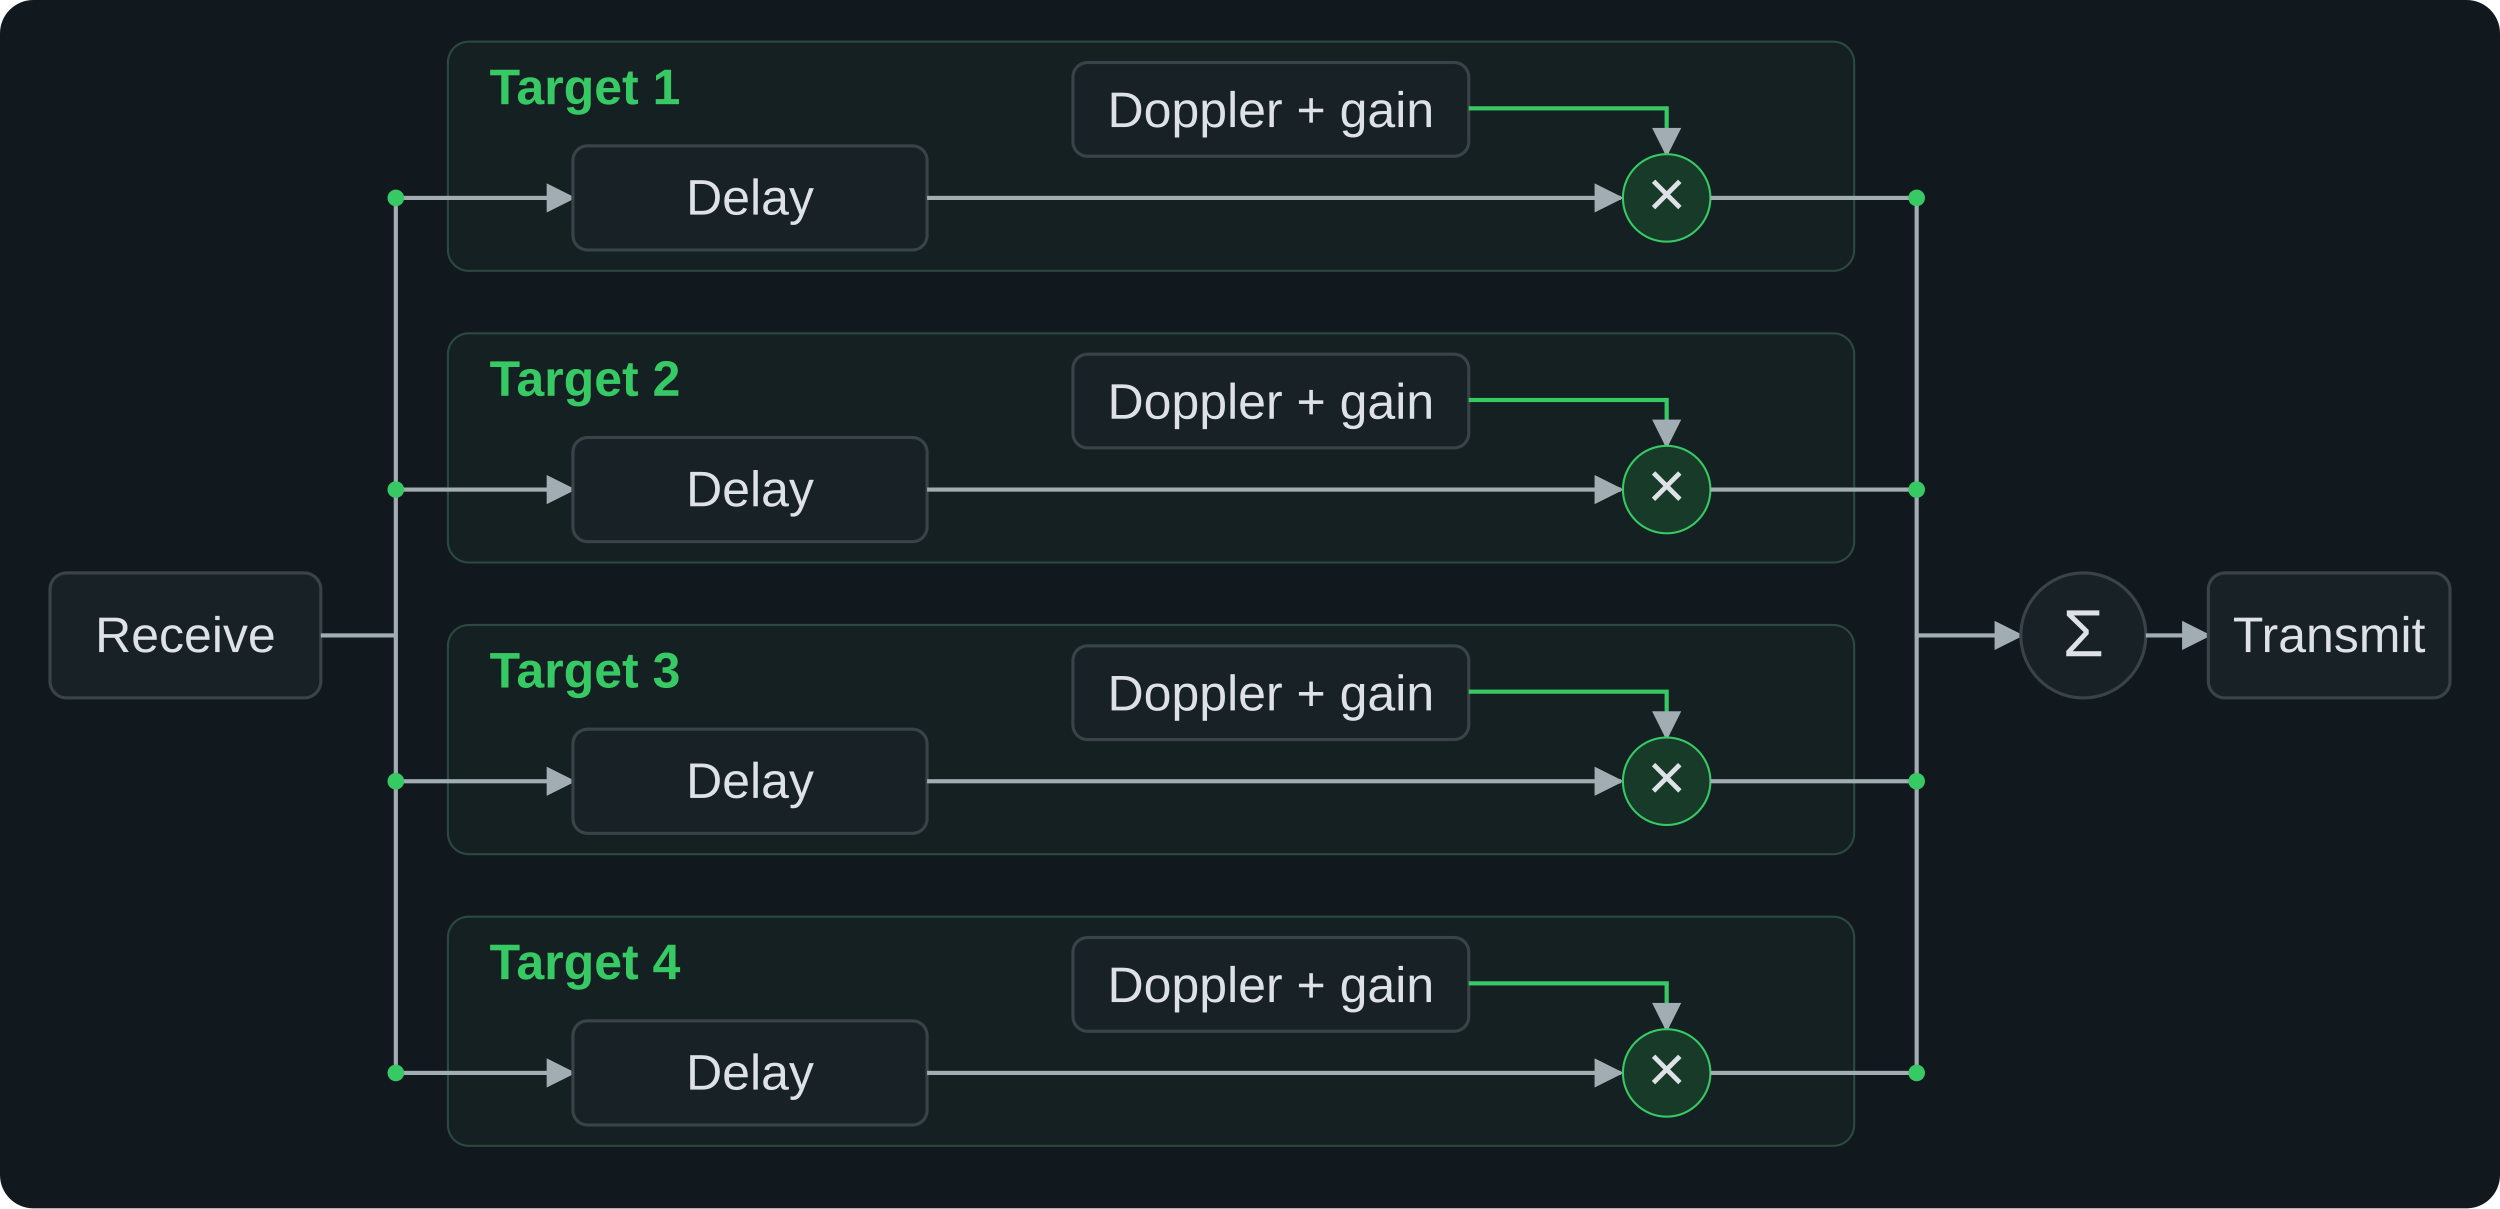
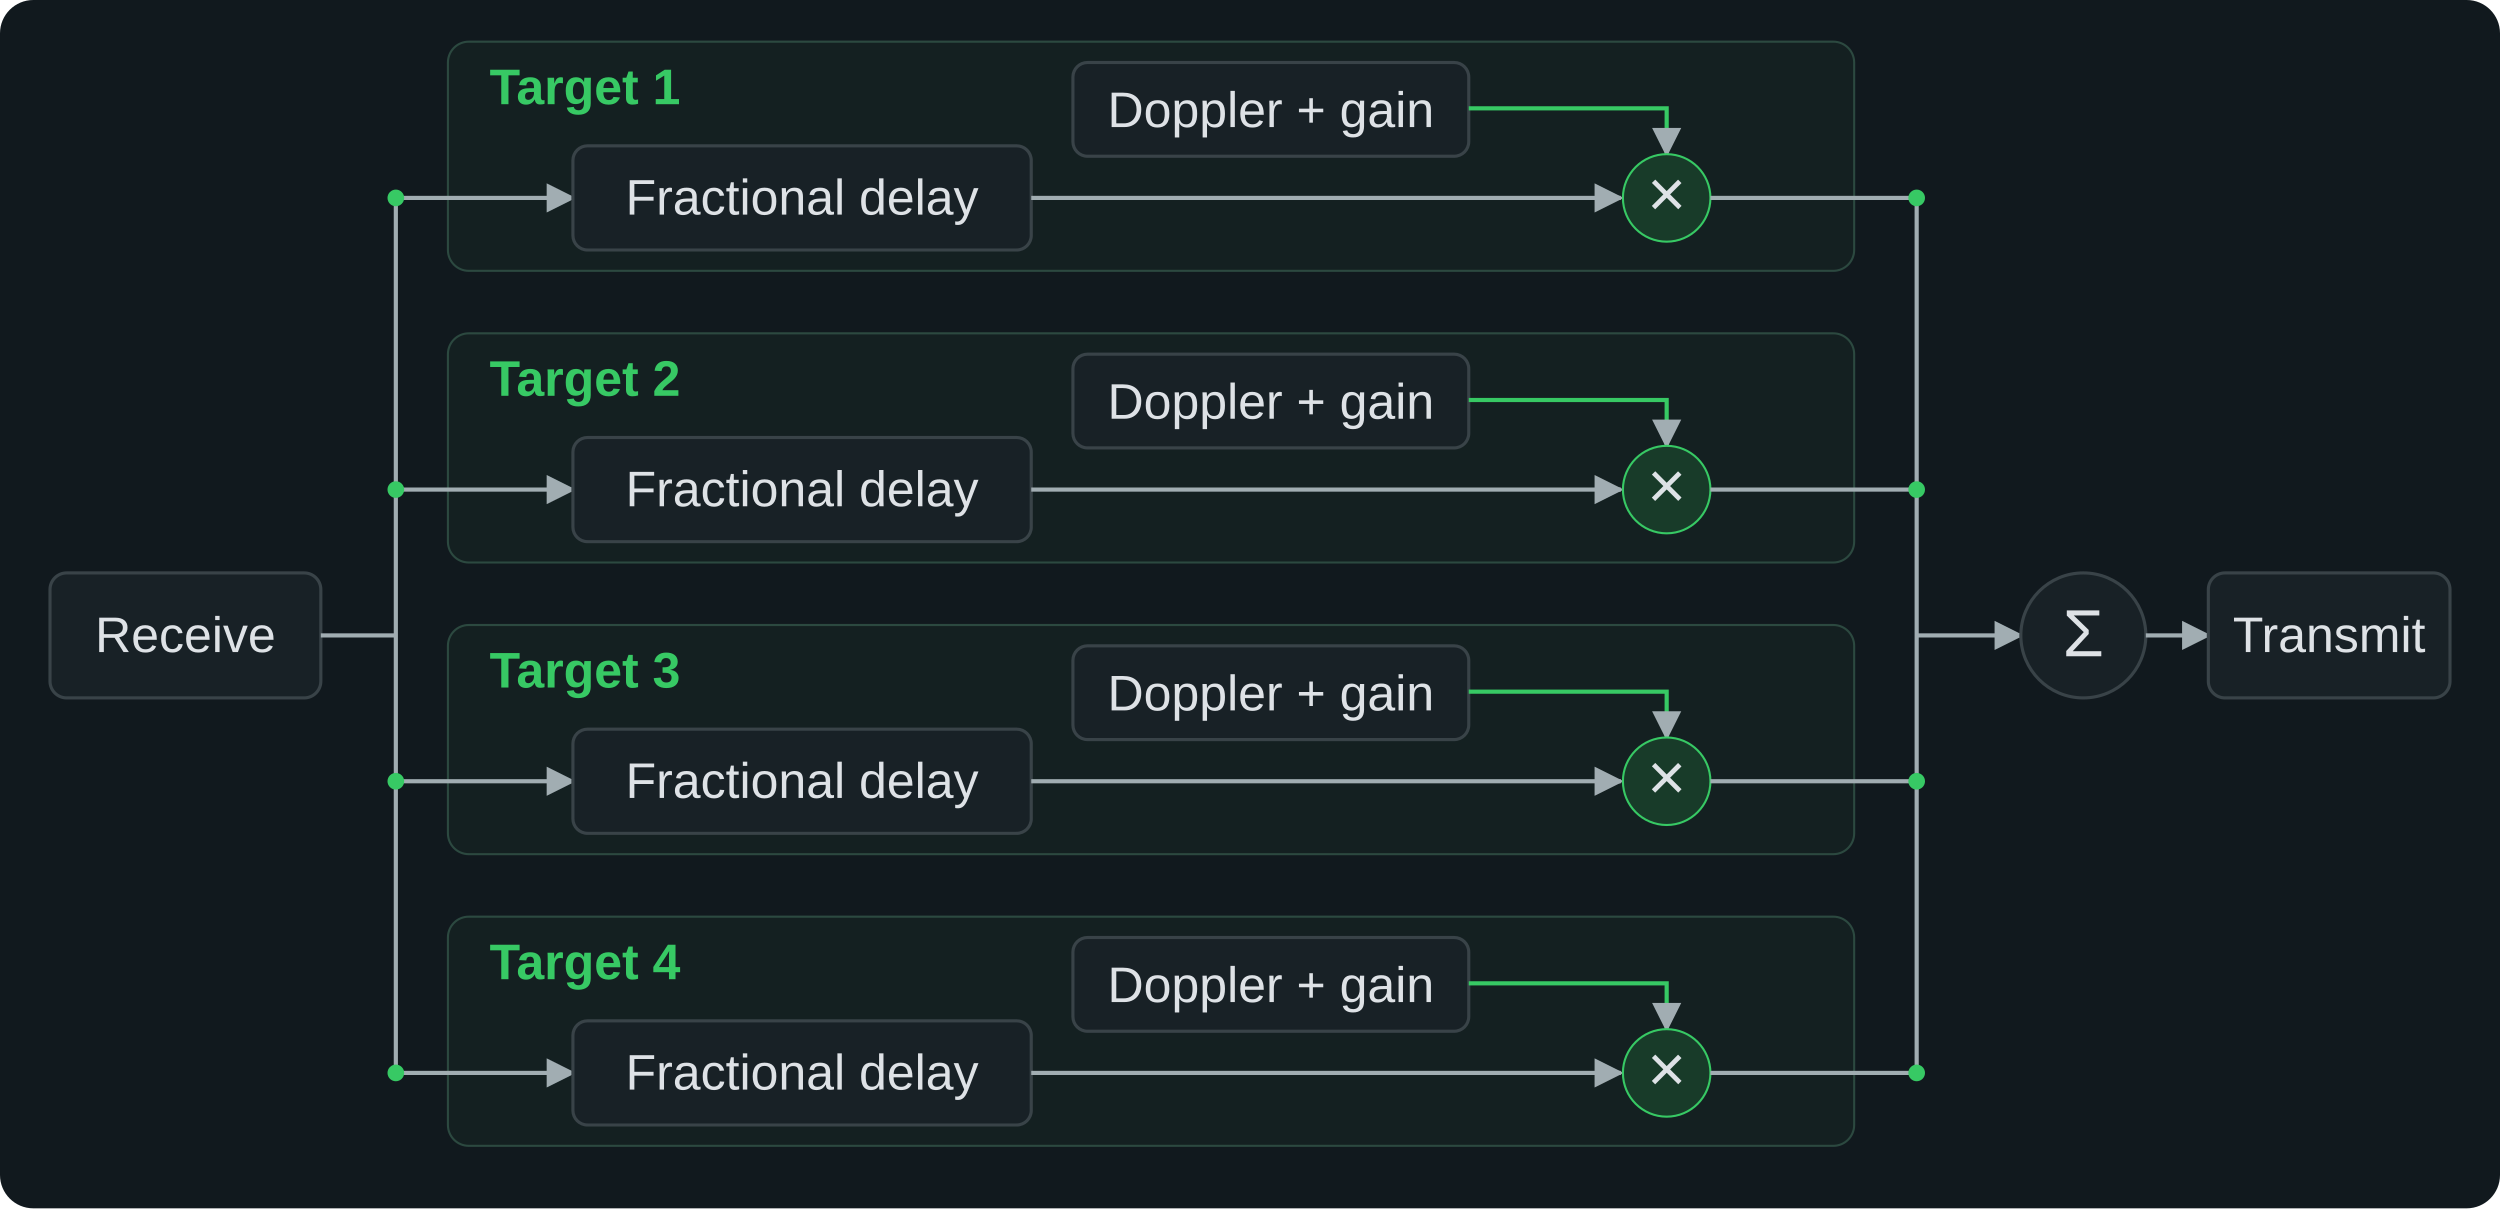
<svg xmlns="http://www.w3.org/2000/svg" width="1200" height="580" viewBox="0 0 1200 580" role="img" aria-labelledby="title description">
  <defs>
    <marker id="arrow" viewBox="0 0 10 10" refX="9" refY="5" markerWidth="7" markerHeight="7" orient="auto">
      <path d="M0 0 L10 5 L0 10Z" fill="#a1adb2" />
    </marker>
  </defs>
  <style>
    text { font-family: Carlito, "Segoe UI", Arial, sans-serif; fill: #dee2e6; font-size: 24px; }
    .target { fill: #37c964; font-weight: 600; }
    .box { fill: #182126; stroke: #394348; stroke-width: 1.5; }
    .wire { fill: none; stroke: #a1adb2; stroke-width: 2; }
    .coefficient { fill: none; stroke: #37c964; stroke-width: 2; }
  </style>
  <rect width="1200" height="580" rx="16" fill="#11191e" />
  <rect class="box" x="24" y="275" width="130" height="60" rx="8" />
  <text x="89" y="313" text-anchor="middle">Receive</text>
  <path class="wire" d="M154 305 H190 M190 95 V515" />
  <path class="wire" d="M920 95 V515 M920 305 H970" marker-end="url(#arrow)" />
  <circle class="box" cx="1000" cy="305" r="30" />
  <text x="1000" y="315" text-anchor="middle" style="font-size:32px">Σ</text>
  <path class="wire" d="M1030 305 H1060" marker-end="url(#arrow)" />
  <rect class="box" x="1060" y="275" width="116" height="60" rx="8" />
  <text x="1118" y="313" text-anchor="middle">Transmit</text>
  <g aria-label="Target 1" transform="translate(0 0)">
    <rect x="215" y="20" width="675" height="110" rx="10" fill="#142021" stroke="#2c4940" />
    <text class="target" x="235" y="50">Target 1</text>
    <path class="wire" d="M190 95 H275" marker-end="url(#arrow)" />
    <circle cx="190" cy="95" r="4" fill="#37c964" />
-     <rect class="box" x="275" y="70" width="170" height="50" rx="7" />
-     <text x="360" y="103" text-anchor="middle">Delay</text>
-     <path class="wire" d="M445 95 H778" marker-end="url(#arrow)" />
+     <rect class="box" x="275" y="70" width="220" height="50" rx="7" />
+     <text x="385" y="103" text-anchor="middle">Fractional delay</text>
+     <path class="wire" d="M495 95 H778" marker-end="url(#arrow)" />
    <rect class="box" x="515" y="30" width="190" height="45" rx="7" />
    <text x="610" y="61" text-anchor="middle">Doppler + gain</text>
    <path class="coefficient" d="M705 52 H800 V74" marker-end="url(#arrow)" />
    <circle cx="800" cy="95" r="21" fill="#183b29" stroke="#37c964" />
    <text x="800" y="104" text-anchor="middle" style="font-size:32px">×</text>
    <path class="wire" d="M821 95 H920" />
    <circle cx="920" cy="95" r="4" fill="#37c964" />
  </g>
  <g aria-label="Target 2" transform="translate(0 140)">
    <rect x="215" y="20" width="675" height="110" rx="10" fill="#142021" stroke="#2c4940" />
    <text class="target" x="235" y="50">Target 2</text>
    <path class="wire" d="M190 95 H275" marker-end="url(#arrow)" />
    <circle cx="190" cy="95" r="4" fill="#37c964" />
-     <rect class="box" x="275" y="70" width="170" height="50" rx="7" />
-     <text x="360" y="103" text-anchor="middle">Delay</text>
-     <path class="wire" d="M445 95 H778" marker-end="url(#arrow)" />
+     <rect class="box" x="275" y="70" width="220" height="50" rx="7" />
+     <text x="385" y="103" text-anchor="middle">Fractional delay</text>
+     <path class="wire" d="M495 95 H778" marker-end="url(#arrow)" />
    <rect class="box" x="515" y="30" width="190" height="45" rx="7" />
    <text x="610" y="61" text-anchor="middle">Doppler + gain</text>
    <path class="coefficient" d="M705 52 H800 V74" marker-end="url(#arrow)" />
    <circle cx="800" cy="95" r="21" fill="#183b29" stroke="#37c964" />
    <text x="800" y="104" text-anchor="middle" style="font-size:32px">×</text>
    <path class="wire" d="M821 95 H920" />
    <circle cx="920" cy="95" r="4" fill="#37c964" />
  </g>
  <g aria-label="Target 3" transform="translate(0 280)">
    <rect x="215" y="20" width="675" height="110" rx="10" fill="#142021" stroke="#2c4940" />
    <text class="target" x="235" y="50">Target 3</text>
    <path class="wire" d="M190 95 H275" marker-end="url(#arrow)" />
    <circle cx="190" cy="95" r="4" fill="#37c964" />
-     <rect class="box" x="275" y="70" width="170" height="50" rx="7" />
-     <text x="360" y="103" text-anchor="middle">Delay</text>
-     <path class="wire" d="M445 95 H778" marker-end="url(#arrow)" />
+     <rect class="box" x="275" y="70" width="220" height="50" rx="7" />
+     <text x="385" y="103" text-anchor="middle">Fractional delay</text>
+     <path class="wire" d="M495 95 H778" marker-end="url(#arrow)" />
    <rect class="box" x="515" y="30" width="190" height="45" rx="7" />
    <text x="610" y="61" text-anchor="middle">Doppler + gain</text>
    <path class="coefficient" d="M705 52 H800 V74" marker-end="url(#arrow)" />
    <circle cx="800" cy="95" r="21" fill="#183b29" stroke="#37c964" />
    <text x="800" y="104" text-anchor="middle" style="font-size:32px">×</text>
    <path class="wire" d="M821 95 H920" />
    <circle cx="920" cy="95" r="4" fill="#37c964" />
  </g>
  <g aria-label="Target 4" transform="translate(0 420)">
    <rect x="215" y="20" width="675" height="110" rx="10" fill="#142021" stroke="#2c4940" />
    <text class="target" x="235" y="50">Target 4</text>
    <path class="wire" d="M190 95 H275" marker-end="url(#arrow)" />
    <circle cx="190" cy="95" r="4" fill="#37c964" />
-     <rect class="box" x="275" y="70" width="170" height="50" rx="7" />
-     <text x="360" y="103" text-anchor="middle">Delay</text>
-     <path class="wire" d="M445 95 H778" marker-end="url(#arrow)" />
+     <rect class="box" x="275" y="70" width="220" height="50" rx="7" />
+     <text x="385" y="103" text-anchor="middle">Fractional delay</text>
+     <path class="wire" d="M495 95 H778" marker-end="url(#arrow)" />
    <rect class="box" x="515" y="30" width="190" height="45" rx="7" />
    <text x="610" y="61" text-anchor="middle">Doppler + gain</text>
    <path class="coefficient" d="M705 52 H800 V74" marker-end="url(#arrow)" />
    <circle cx="800" cy="95" r="21" fill="#183b29" stroke="#37c964" />
    <text x="800" y="104" text-anchor="middle" style="font-size:32px">×</text>
    <path class="wire" d="M821 95 H920" />
    <circle cx="920" cy="95" r="4" fill="#37c964" />
  </g>
</svg>
